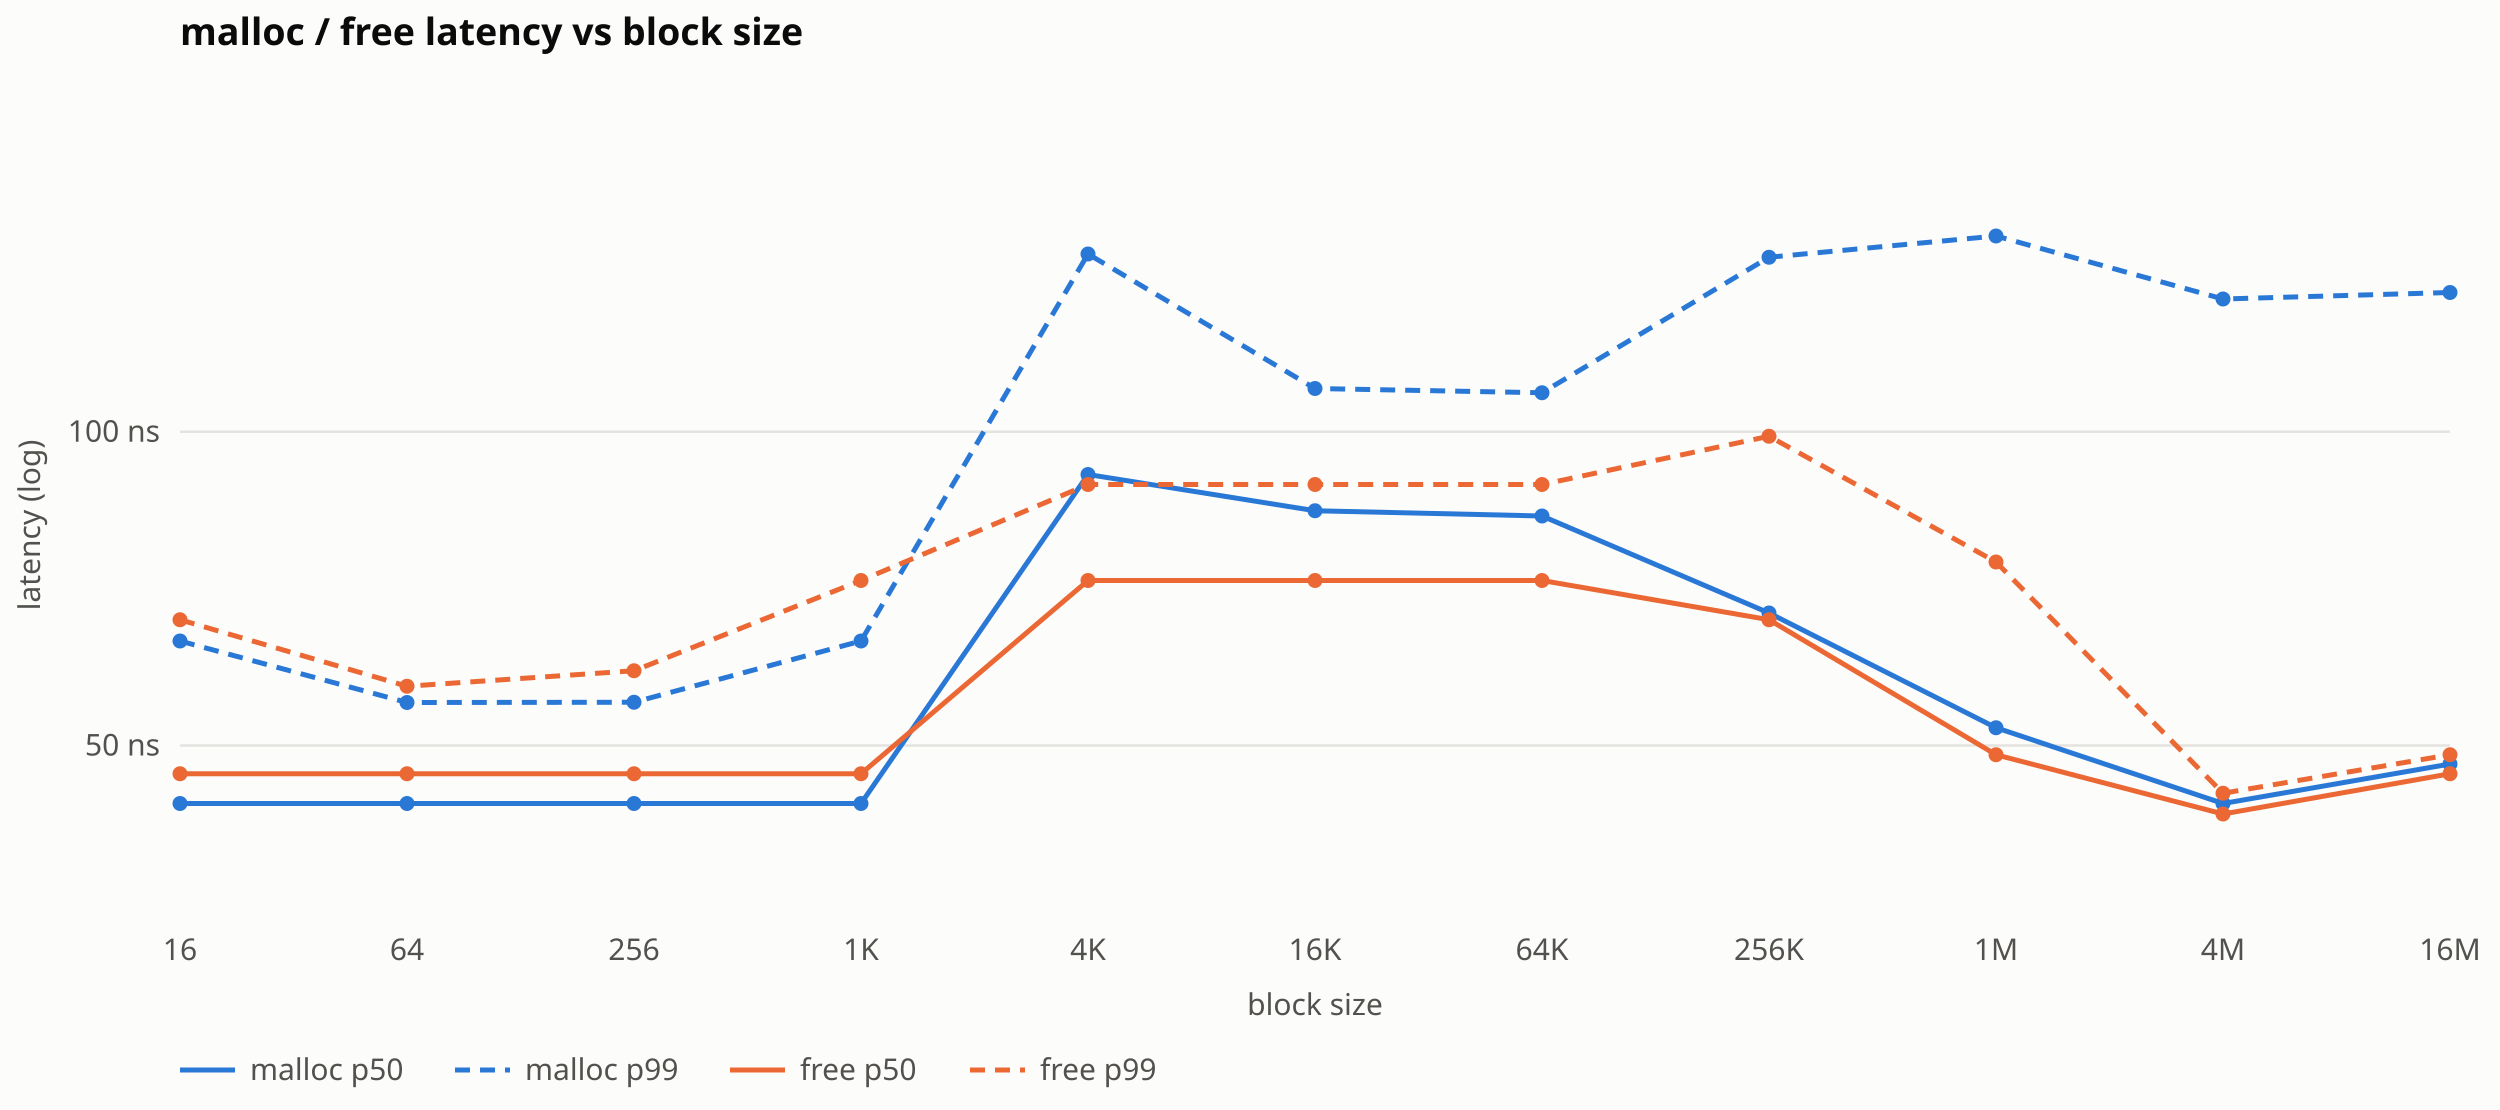
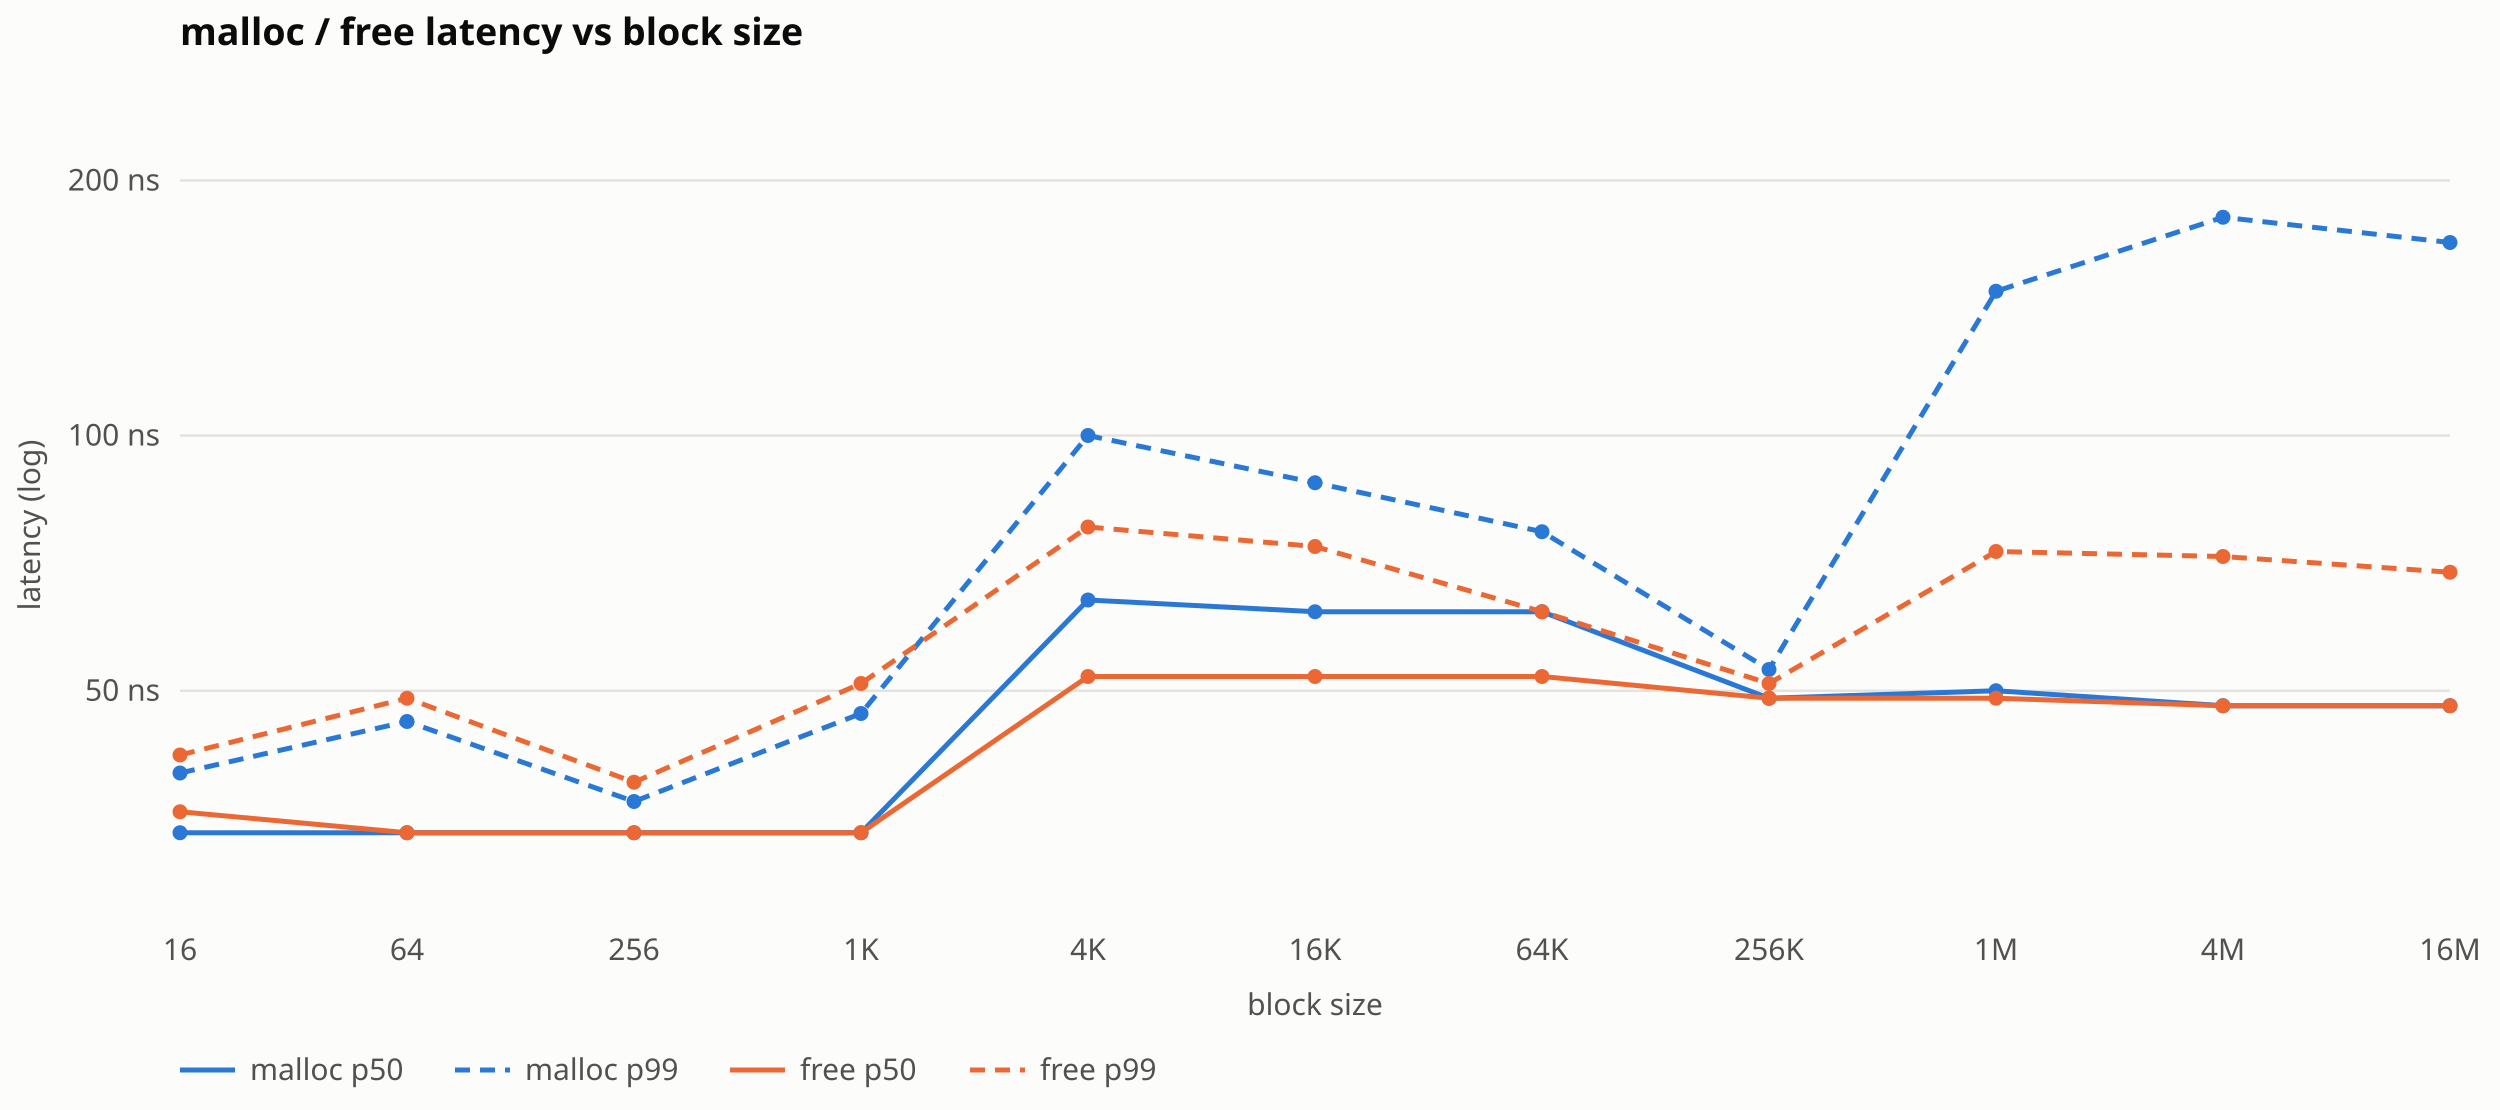
<svg xmlns="http://www.w3.org/2000/svg" viewBox="0 0 1000 444" role="img" aria-label="malloc / free latency vs block size">
  <style>
  .bg{fill:#fcfcfb} .ax{fill:#52514e;font:12px system-ui,sans-serif} .title{fill:#0b0b0b;font:600 15px system-ui,sans-serif}
  .grid{stroke:#e4e3df} .zone-a{fill:#f3f2ef} .zone-b{fill:#fcfcfb} .marker{stroke:#8a8984}
  .zlabel{fill:#8a8984;font:600 12px system-ui,sans-serif} .hit{fill:transparent}
  .s1{stroke:#2a78d6} .s2{stroke:#eb6834} .s3{stroke:#1baf7a} .s4{stroke:#6250d6} .s5{stroke:#e87ba4}
  .f1{fill:#2a78d6} .f2{fill:#eb6834} .f3{fill:#1baf7a} .f4{fill:#6250d6} .f5{fill:#e87ba4}
</style>
  <rect class="bg" width="1000" height="444" />
  <text class="title" x="72" y="18">malloc / free latency vs block size</text>
  <g transform="translate(0,24)">
-     <line class="grid" x1="72" x2="980" y1="274.2" y2="274.2" />
-     <text class="ax" x="64" y="278.2" text-anchor="end">50 ns</text>
-     <line class="grid" x1="72" x2="980" y1="148.7" y2="148.7" />
-     <text class="ax" x="64" y="152.7" text-anchor="end">100 ns</text>
+     <line class="grid" x1="72" x2="980" y1="252.3" y2="252.3" />
+     <text class="ax" x="64" y="256.3" text-anchor="end">50 ns</text>
+     <line class="grid" x1="72" x2="980" y1="150.2" y2="150.2" />
+     <text class="ax" x="64" y="154.2" text-anchor="end">100 ns</text>
+     <line class="grid" x1="72" x2="980" y1="48.2" y2="48.2" />
+     <text class="ax" x="64" y="52.2" text-anchor="end">200 ns</text>
    <text class="ax" x="72.0" y="360" text-anchor="middle">16</text>
    <text class="ax" x="162.8" y="360" text-anchor="middle">64</text>
    <text class="ax" x="253.6" y="360" text-anchor="middle">256</text>
    <text class="ax" x="344.4" y="360" text-anchor="middle">1K</text>
    <text class="ax" x="435.2" y="360" text-anchor="middle">4K</text>
    <text class="ax" x="526.0" y="360" text-anchor="middle">16K</text>
    <text class="ax" x="616.8" y="360" text-anchor="middle">64K</text>
    <text class="ax" x="707.6" y="360" text-anchor="middle">256K</text>
    <text class="ax" x="798.4" y="360" text-anchor="middle">1M</text>
    <text class="ax" x="889.2" y="360" text-anchor="middle">4M</text>
    <text class="ax" x="980.0" y="360" text-anchor="middle">16M</text>
    <text class="ax" x="526.0" y="382" text-anchor="middle">block size</text>
    <text class="ax" x="16" y="186.0" transform="rotate(-90 16 186.0)" text-anchor="middle">latency (log)</text>
-     <polyline class="s1" fill="none" stroke-width="2" stroke-linejoin="round" points="72.0,297.4 162.8,297.4 253.6,297.4 344.4,297.4 435.2,165.8 526.0,180.3 616.8,182.4 707.6,221.2 798.4,267.1 889.2,297.4 980.0,281.6" />
-     <circle class="f1" cx="72.0" cy="297.4" r="3" />
-     <circle class="f1" cx="162.8" cy="297.4" r="3" />
-     <circle class="f1" cx="253.6" cy="297.4" r="3" />
-     <circle class="f1" cx="344.4" cy="297.4" r="3" />
-     <circle class="f1" cx="435.2" cy="165.8" r="3" />
-     <circle class="f1" cx="526.0" cy="180.3" r="3" />
-     <circle class="f1" cx="616.8" cy="182.4" r="3" />
-     <circle class="f1" cx="707.6" cy="221.2" r="3" />
-     <circle class="f1" cx="798.4" cy="267.1" r="3" />
-     <circle class="f1" cx="889.2" cy="297.4" r="3" />
-     <circle class="f1" cx="980.0" cy="281.6" r="3" />
-     <polyline class="s1" fill="none" stroke-width="2" stroke-linejoin="round" stroke-dasharray="6 4" points="72.0,232.4 162.8,257.0 253.6,256.9 344.4,232.4 435.2,77.6 526.0,131.4 616.8,133.1 707.6,78.9 798.4,70.4 889.2,95.6 980.0,93.0" />
-     <circle class="f1" cx="72.0" cy="232.4" r="3" />
-     <circle class="f1" cx="162.8" cy="257.0" r="3" />
-     <circle class="f1" cx="253.6" cy="256.9" r="3" />
-     <circle class="f1" cx="344.4" cy="232.4" r="3" />
-     <circle class="f1" cx="435.2" cy="77.6" r="3" />
-     <circle class="f1" cx="526.0" cy="131.4" r="3" />
-     <circle class="f1" cx="616.8" cy="133.1" r="3" />
-     <circle class="f1" cx="707.6" cy="78.9" r="3" />
-     <circle class="f1" cx="798.4" cy="70.4" r="3" />
-     <circle class="f1" cx="889.2" cy="95.6" r="3" />
-     <circle class="f1" cx="980.0" cy="93.0" r="3" />
-     <polyline class="s2" fill="none" stroke-width="2" stroke-linejoin="round" points="72.0,285.5 162.8,285.5 253.6,285.5 344.4,285.5 435.2,208.2 526.0,208.2 616.8,208.2 707.6,223.9 798.4,277.9 889.2,301.6 980.0,285.5" />
-     <circle class="f2" cx="72.0" cy="285.5" r="3" />
-     <circle class="f2" cx="162.8" cy="285.5" r="3" />
-     <circle class="f2" cx="253.6" cy="285.5" r="3" />
-     <circle class="f2" cx="344.4" cy="285.5" r="3" />
-     <circle class="f2" cx="435.2" cy="208.2" r="3" />
-     <circle class="f2" cx="526.0" cy="208.2" r="3" />
-     <circle class="f2" cx="616.8" cy="208.2" r="3" />
-     <circle class="f2" cx="707.6" cy="223.9" r="3" />
-     <circle class="f2" cx="798.4" cy="277.9" r="3" />
-     <circle class="f2" cx="889.2" cy="301.6" r="3" />
-     <circle class="f2" cx="980.0" cy="285.5" r="3" />
-     <polyline class="s2" fill="none" stroke-width="2" stroke-linejoin="round" stroke-dasharray="6 4" points="72.0,223.9 162.8,250.5 253.6,244.3 344.4,208.2 435.2,169.8 526.0,169.8 616.8,169.8 707.6,150.5 798.4,200.8 889.2,293.3 980.0,277.9" />
-     <circle class="f2" cx="72.0" cy="223.9" r="3" />
-     <circle class="f2" cx="162.8" cy="250.5" r="3" />
-     <circle class="f2" cx="253.6" cy="244.3" r="3" />
-     <circle class="f2" cx="344.4" cy="208.2" r="3" />
-     <circle class="f2" cx="435.2" cy="169.8" r="3" />
-     <circle class="f2" cx="526.0" cy="169.8" r="3" />
-     <circle class="f2" cx="616.8" cy="169.8" r="3" />
-     <circle class="f2" cx="707.6" cy="150.5" r="3" />
-     <circle class="f2" cx="798.4" cy="200.8" r="3" />
-     <circle class="f2" cx="889.2" cy="293.3" r="3" />
-     <circle class="f2" cx="980.0" cy="277.9" r="3" />
+     <polyline class="s1" fill="none" stroke-width="2" stroke-linejoin="round" points="72.0,309.1 162.8,309.1 253.6,309.1 344.4,309.1 435.2,216.0 526.0,220.7 616.8,220.7 707.6,255.3 798.4,252.3 889.2,258.3 980.0,258.3" />
+     <circle class="f1" cx="72.0" cy="309.1" r="3" />
+     <circle class="f1" cx="162.8" cy="309.1" r="3" />
+     <circle class="f1" cx="253.6" cy="309.1" r="3" />
+     <circle class="f1" cx="344.4" cy="309.1" r="3" />
+     <circle class="f1" cx="435.2" cy="216.0" r="3" />
+     <circle class="f1" cx="526.0" cy="220.7" r="3" />
+     <circle class="f1" cx="616.8" cy="220.7" r="3" />
+     <circle class="f1" cx="707.6" cy="255.3" r="3" />
+     <circle class="f1" cx="798.4" cy="252.3" r="3" />
+     <circle class="f1" cx="889.2" cy="258.3" r="3" />
+     <circle class="f1" cx="980.0" cy="258.3" r="3" />
+     <polyline class="s1" fill="none" stroke-width="2" stroke-linejoin="round" stroke-dasharray="6 4" points="72.0,285.2 162.8,264.6 253.6,296.6 344.4,261.4 435.2,150.2 526.0,169.1 616.8,188.7 707.6,243.8 798.4,92.5 889.2,62.9 980.0,73.0" />
+     <circle class="f1" cx="72.0" cy="285.2" r="3" />
+     <circle class="f1" cx="162.8" cy="264.6" r="3" />
+     <circle class="f1" cx="253.6" cy="296.6" r="3" />
+     <circle class="f1" cx="344.4" cy="261.4" r="3" />
+     <circle class="f1" cx="435.2" cy="150.2" r="3" />
+     <circle class="f1" cx="526.0" cy="169.1" r="3" />
+     <circle class="f1" cx="616.8" cy="188.7" r="3" />
+     <circle class="f1" cx="707.6" cy="243.8" r="3" />
+     <circle class="f1" cx="798.4" cy="92.5" r="3" />
+     <circle class="f1" cx="889.2" cy="62.9" r="3" />
+     <circle class="f1" cx="980.0" cy="73.0" r="3" />
+     <polyline class="s2" fill="none" stroke-width="2" stroke-linejoin="round" points="72.0,300.7 162.8,309.1 253.6,309.1 344.4,309.1 435.2,246.6 526.0,246.6 616.8,246.6 707.6,255.3 798.4,255.3 889.2,258.3 980.0,258.3" />
+     <circle class="f2" cx="72.0" cy="300.7" r="3" />
+     <circle class="f2" cx="162.8" cy="309.1" r="3" />
+     <circle class="f2" cx="253.6" cy="309.1" r="3" />
+     <circle class="f2" cx="344.4" cy="309.1" r="3" />
+     <circle class="f2" cx="435.2" cy="246.6" r="3" />
+     <circle class="f2" cx="526.0" cy="246.6" r="3" />
+     <circle class="f2" cx="616.8" cy="246.6" r="3" />
+     <circle class="f2" cx="707.6" cy="255.3" r="3" />
+     <circle class="f2" cx="798.4" cy="255.3" r="3" />
+     <circle class="f2" cx="889.2" cy="258.3" r="3" />
+     <circle class="f2" cx="980.0" cy="258.3" r="3" />
+     <polyline class="s2" fill="none" stroke-width="2" stroke-linejoin="round" stroke-dasharray="6 4" points="72.0,278.0 162.8,255.3 253.6,288.9 344.4,249.4 435.2,186.8 526.0,194.6 616.8,220.7 707.6,249.4 798.4,196.6 889.2,198.6 980.0,204.9" />
+     <circle class="f2" cx="72.0" cy="278.0" r="3" />
+     <circle class="f2" cx="162.8" cy="255.3" r="3" />
+     <circle class="f2" cx="253.6" cy="288.9" r="3" />
+     <circle class="f2" cx="344.4" cy="249.4" r="3" />
+     <circle class="f2" cx="435.2" cy="186.8" r="3" />
+     <circle class="f2" cx="526.0" cy="194.6" r="3" />
+     <circle class="f2" cx="616.8" cy="220.7" r="3" />
+     <circle class="f2" cx="707.6" cy="249.4" r="3" />
+     <circle class="f2" cx="798.4" cy="196.6" r="3" />
+     <circle class="f2" cx="889.2" cy="198.6" r="3" />
+     <circle class="f2" cx="980.0" cy="204.9" r="3" />
    <line class="s1" stroke-width="2" x1="72" x2="94" y1="404" y2="404" />
    <text class="ax" x="100" y="408">malloc p50</text>
    <line class="s1" stroke-width="2" stroke-dasharray="6 4" x1="182" x2="204" y1="404" y2="404" />
    <text class="ax" x="210" y="408">malloc p99</text>
    <line class="s2" stroke-width="2" x1="292" x2="314" y1="404" y2="404" />
    <text class="ax" x="320" y="408">free p50</text>
    <line class="s2" stroke-width="2" stroke-dasharray="6 4" x1="388" x2="410" y1="404" y2="404" />
    <text class="ax" x="416" y="408">free p99</text>
  </g>
</svg>
